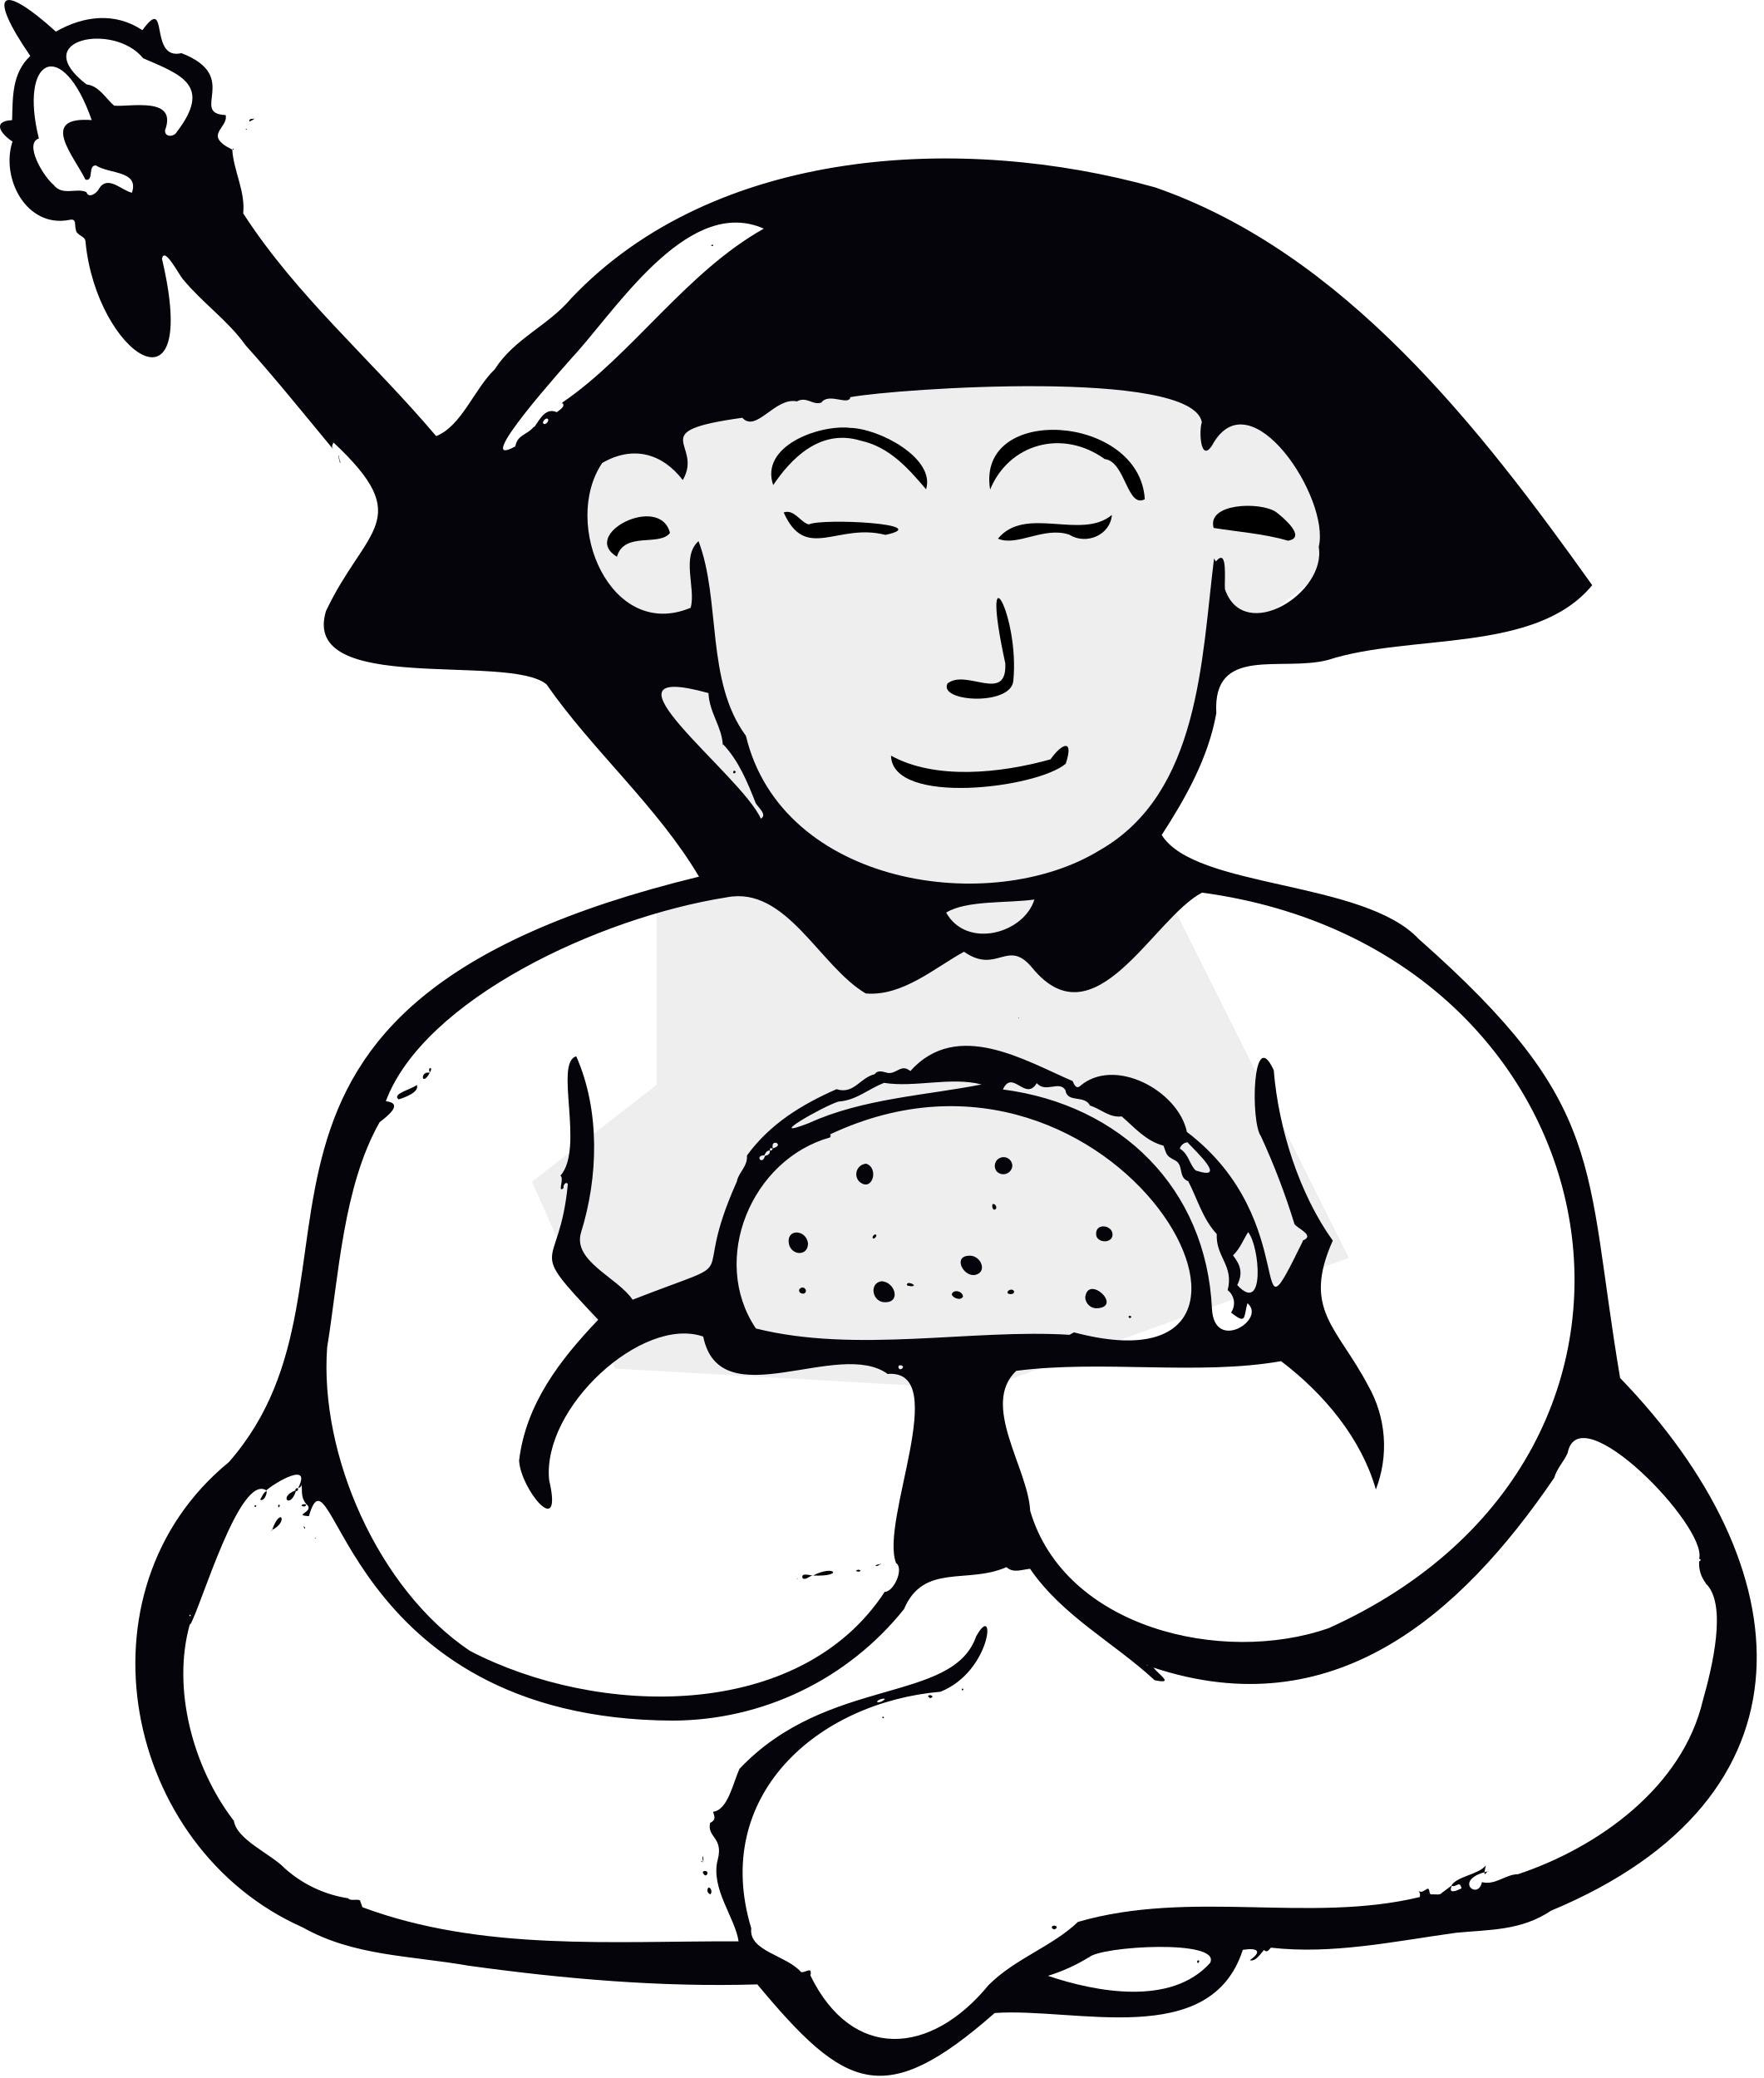
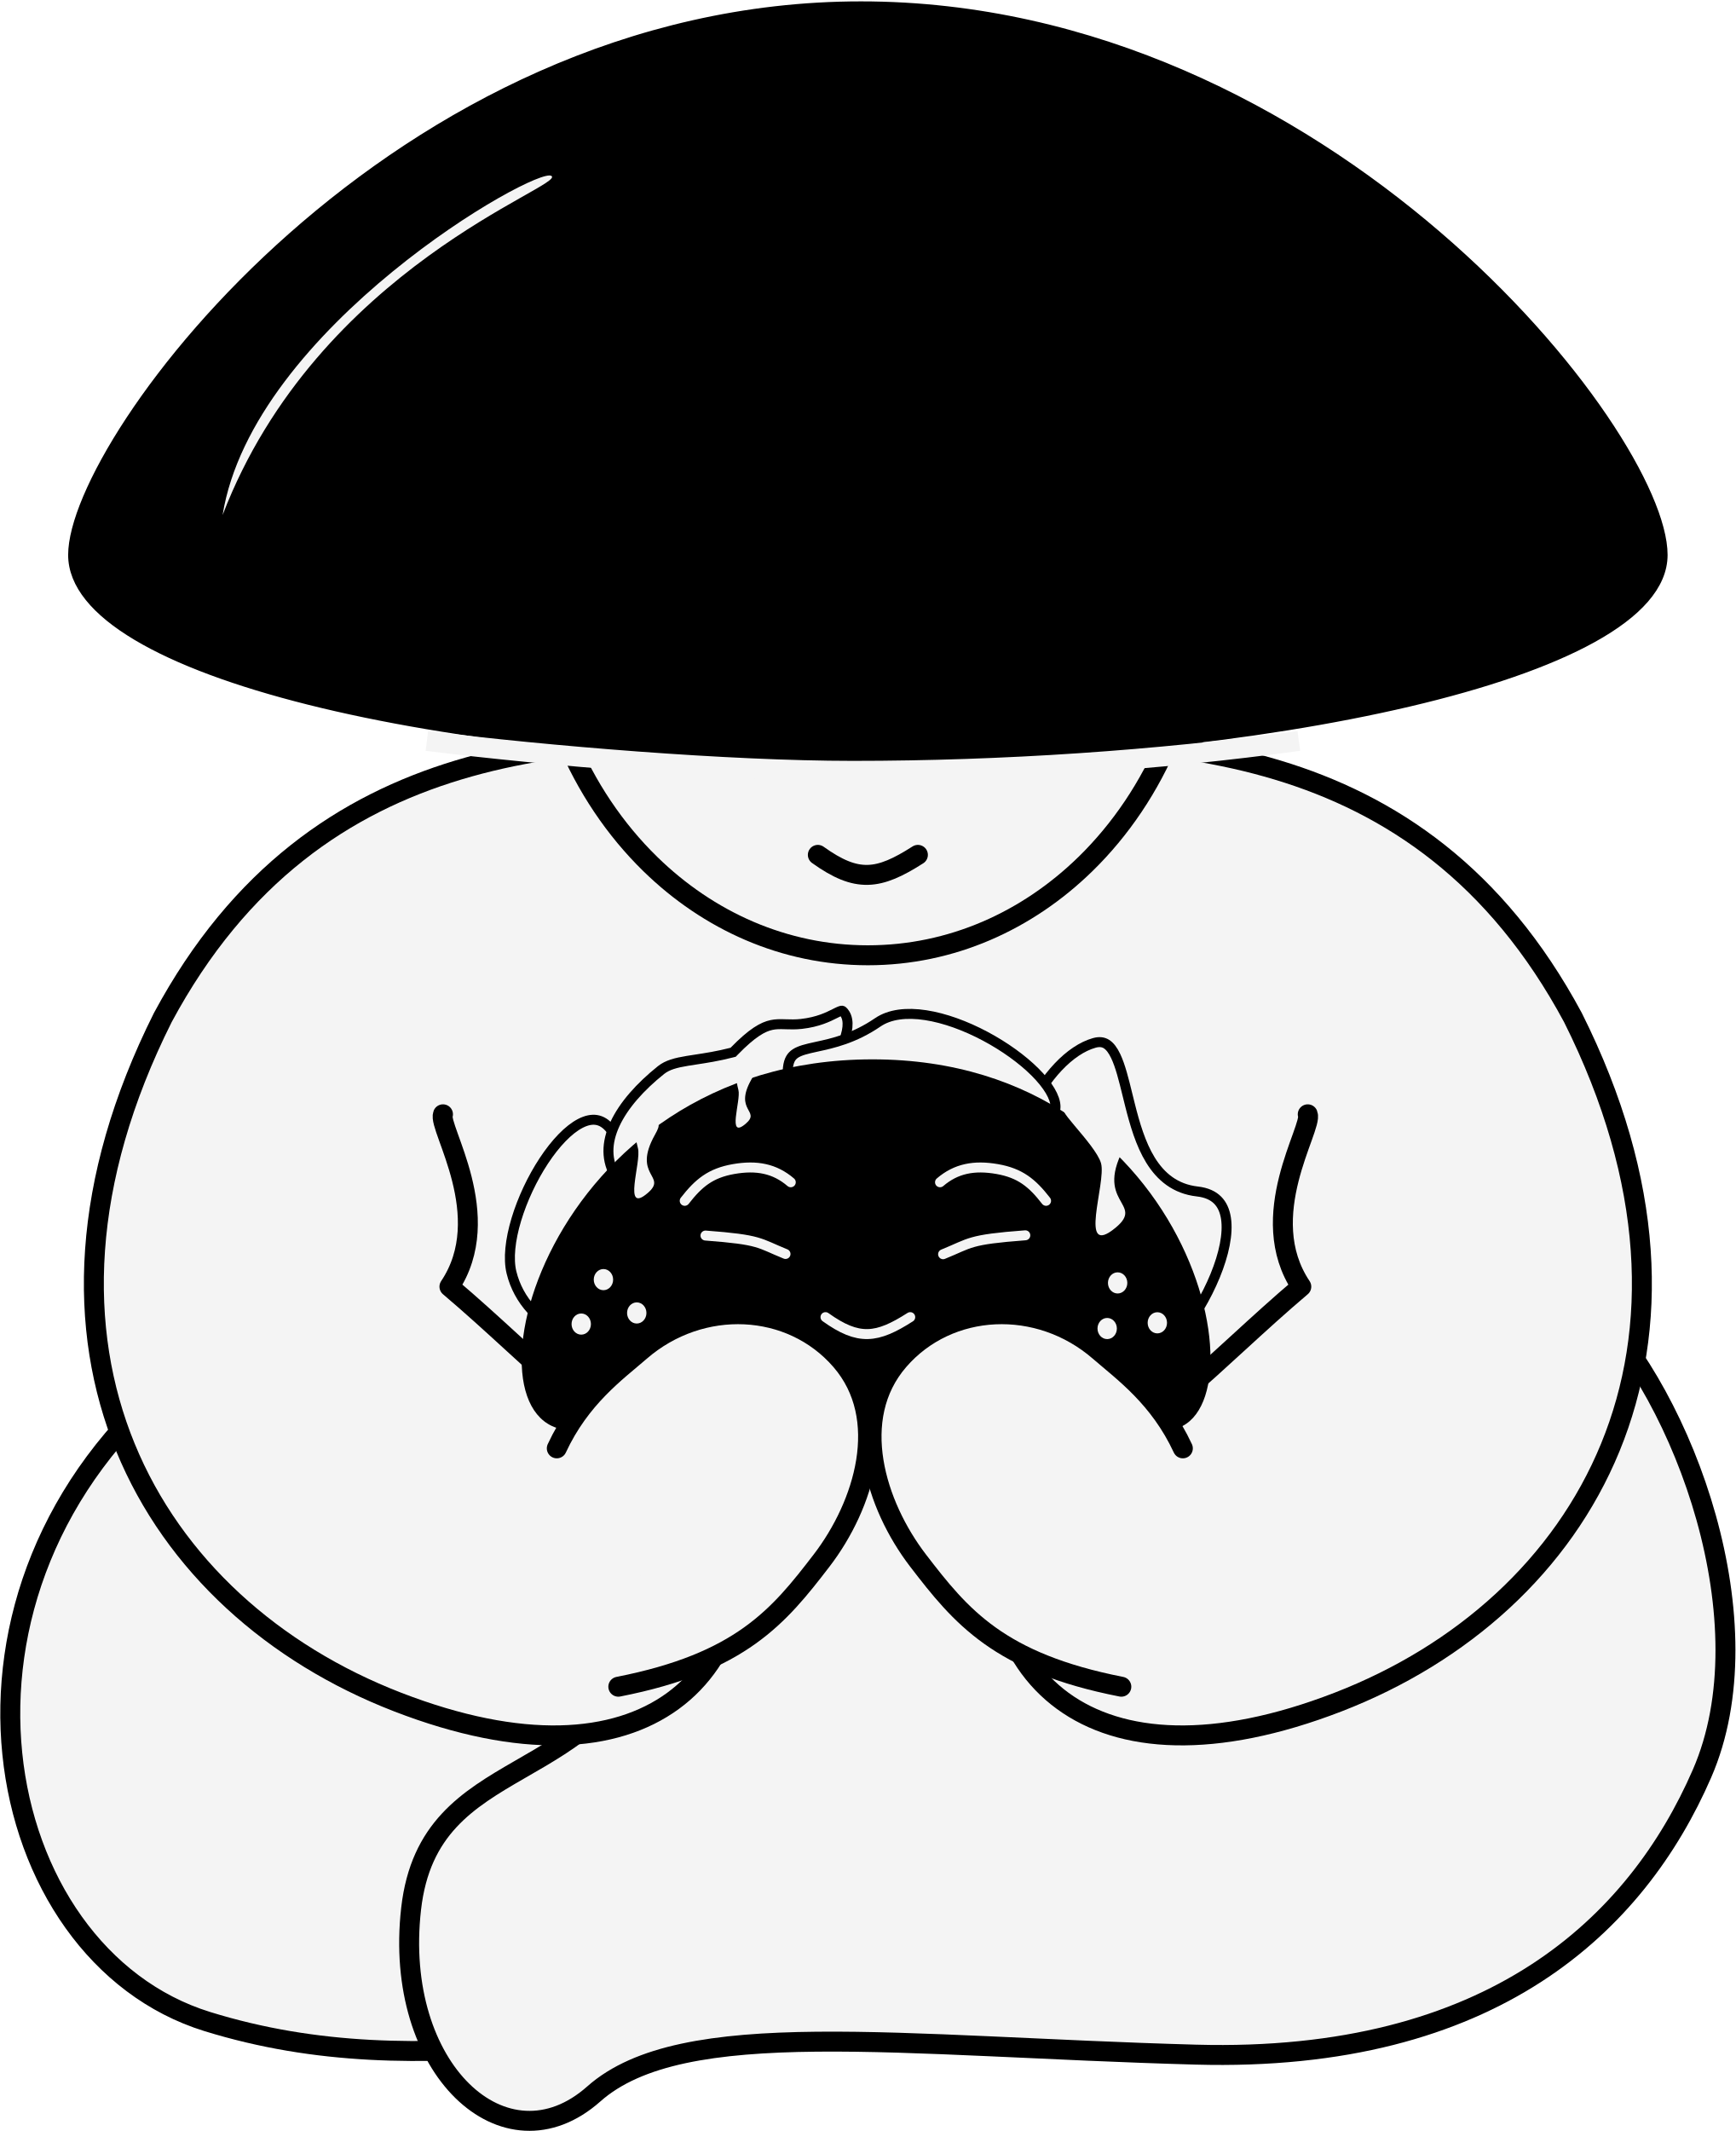
- <svg xmlns="http://www.w3.org/2000/svg" width="241" height="284" viewBox="0 0 241 284" fill="none">
-   <path d="M72.7 65.021L122.836 47.048L172.972 49.886L184.323 75.427L167.296 88.67L158.783 112.319L137.971 124.617L98.241 116.103L72.7 65.021Z" fill="#EEEEEE" />
-   <path d="M184.323 171.915L134.188 189.888L84.052 187.05L72.7 161.509L89.728 148.266L89.728 123.671L119.052 112.319L158.782 120.833L184.323 171.915Z" fill="#EEEEEE" />
-   <path d="M173.706 266.158C173.415 266.426 173.162 266.971 172.751 266.501C172.386 266.799 171.662 268.157 170.789 267.903C172.647 266.605 171.692 266.18 169.834 266.486C165.417 280.212 146.936 274.341 135.931 275.117C120.808 288.41 115.473 285.598 103.491 271.208C90.255 271.603 77.138 270.462 64 268.649C56.039 267.254 48.332 267.344 41.386 263.427C16.824 252.558 9.848 217.385 31.268 199.833C53.592 174.41 22.315 137.61 95.522 119.811C89.874 110.263 80.921 102.527 74.684 93.531C69.461 89.211 41.012 95.149 44.549 83.505C49.921 72.151 56.934 71.099 45.549 60.454C45.518 60.476 45.486 60.496 45.452 60.514H45.586C45.499 60.615 45.439 60.736 45.409 60.865C45.379 60.995 45.381 61.13 45.414 61.26C41.632 56.694 37.55 51.621 33.574 47.205C31.127 43.774 27.695 41.431 25.031 38.201C24.456 37.582 22.457 33.584 22.136 35.374C27.486 58.082 13.183 48.391 11.691 33.099C11.691 32.174 10.437 32.256 10.355 31.353C10.161 30.719 10.512 29.809 9.475 30.055C3.581 31.197 0.066 24.319 1.708 19.343C0.216 18.396 -1.217 16.561 1.656 16.419C1.745 13.345 1.603 10.033 4.14 7.646C-1.679 -0.798 -0.195 -2.745 7.639 4.319C11.43 2.148 15.712 1.633 19.458 4.125C23.188 -0.963 20.248 8.325 24.792 7.266C32.999 10.399 25.837 15.516 30.836 15.725C31.253 17.523 27.627 18.433 31.776 20.469L31.738 20.432C31.917 23.364 33.559 26.169 33.231 29.153C40.595 40.551 50.562 48.936 59.605 59.603C63.075 58.231 64.828 53.128 67.611 50.473C70.304 46.243 74.863 44.565 78.056 40.775C97.694 20.059 131.432 18.231 157.829 25.602C183.674 34.553 202.185 58.38 217.584 79.976C209.862 89.368 192.762 86.541 181.473 90.196C175.139 91.86 165.678 88.115 166.215 97.484C165.119 103.624 161.97 109.144 158.754 114.12C163.365 121.482 186.315 120.266 193.873 128.33C219.718 151.157 216.435 158.916 221.397 188.33C246.399 214.193 249.144 245.636 211.966 261.13C207.84 263.897 203.58 263.703 198.917 264.158C190.478 265.337 182.01 267.142 173.676 266.187L173.706 266.158ZM105.199 157.237C104.744 157.237 104.61 157.588 104.453 157.901C103.08 157.901 104.162 159.341 104.535 157.983C104.938 157.879 105.281 157.692 105.192 157.237C105.438 157.304 105.543 157.14 105.617 156.946C107.356 156.476 105.229 155.454 105.617 156.984C105.237 156.857 105.237 156.857 105.199 157.237ZM199.775 258.056L199.723 258.168V258.086C199.476 256.885 198.924 258.086 198.335 257.698C199.126 256.408 202.065 256.206 203.05 254.938C202.513 257.228 203.267 255.483 203.416 255.736C198.38 256.848 201.998 259.832 202.513 257.228C204.348 257.698 205.751 256.154 207.445 256.147C218.487 252.461 229.917 244.211 232.693 232.432C233.931 228.068 236.132 219.206 233.066 216.378H233.111C232.447 215.531 232.123 214.468 232.2 213.395C232.491 213.208 232.491 213.208 232.2 213.021C233.334 208.628 215.786 190.523 214.227 198.579C213.712 199.751 212.735 200.72 212.399 201.959C199.462 220.966 182.107 236.005 157.62 227.911C158.553 229.045 160.478 230.194 157.784 229.634C152.196 224.465 145.19 220.869 140.758 214.402C139.624 214.528 138.453 215.036 137.543 214.178C132.186 216.543 126.224 213.588 123.531 219.929C119.741 224.66 114.94 228.482 109.48 231.117C104.021 233.751 98.041 235.131 91.978 235.155C46.645 235.006 45.541 195.797 42.214 207.21C39.863 207.069 43.191 206.643 41.833 205.532L41.87 205.584C41.124 204.726 41.288 203.891 41.236 202.846C41.833 202.608 41.796 203.122 41.236 202.846C41.234 202.915 41.219 202.982 41.191 203.044C41.163 203.106 41.122 203.162 41.072 203.209C41.022 203.255 40.964 203.291 40.9 203.315C40.835 203.339 40.767 203.349 40.699 203.346L40.736 203.383C42.646 199.654 37.662 202.57 36.394 203.682L36.439 203.719C32.783 201.19 27.426 219.72 25.993 222.04V221.943L25.941 221.996C23.509 230.589 26.232 241.391 31.955 248.851V248.776C32.246 251.387 37.013 253.364 38.879 255.311C41.32 257.515 44.356 258.952 47.608 259.444V259.496C48.085 259.832 48.667 259.496 49.19 259.72C49.294 260.003 49.421 260.376 49.525 260.66C65.843 266.732 83.801 265.255 100.932 265.322C100.469 262.092 97.037 258.056 98.089 254.132C98.88 251.081 96.597 251.148 97.037 249.142C97.858 248.724 97.664 248.314 97.447 247.613C99.484 247.374 100.171 243.636 101.066 241.734C113.108 229.015 130.164 232.887 133.394 223.652C136.155 218.631 135.551 228.404 128.522 231.208C111.601 232.7 97.186 245.487 102.663 263.539C102.282 266.687 107.453 267.202 109.452 269.507C109.952 269.723 111.064 268.619 110.743 269.984C116.443 281.681 127.157 280.988 135.103 271.29C138.684 267.687 143.84 266.001 147.309 262.666C162.761 258.191 178.989 262.898 194.008 259.272C195.738 258.429 193.045 260.988 194.008 259.272C194.059 259.132 194.072 258.981 194.046 258.834C194.02 258.688 193.955 258.55 193.858 258.437C194.269 258.735 194.672 258.347 195.007 258.161C195.515 257.952 195.142 258.959 195.664 258.907C196.186 258.854 196.805 259.086 197.096 258.638L197.052 258.683L198.424 257.661C197.783 258.989 199.118 258.384 199.775 258.056ZM98.775 101.871C98.678 99.334 96.948 97.462 96.813 94.724C79.974 90.047 101.29 105.832 103.968 111.882C104.871 111.397 103.677 110.39 103.289 109.808C102.148 106.891 100.924 103.937 98.813 101.721L98.775 101.871ZM148.839 267.478C147.077 268.567 145.184 269.427 143.206 270.037C149.846 272.275 160.06 274.184 165.365 268.276C167.014 264.986 150.323 265.971 148.794 267.53L148.839 267.478ZM70.409 61.051C70.715 59.335 72.043 59.492 72.99 58.276V58.41C73.736 57.365 74.542 55.635 76.087 56.336C76.415 56.038 77.355 55.59 76.833 55.023C86.331 48.57 93.747 37.209 104.379 31.249C94.485 26.855 85.055 41.029 79.041 47.914C77.318 49.824 64.119 64.527 70.446 60.991C70.379 61.066 70.394 61.073 70.446 60.991L70.409 61.051ZM146.183 182.429L146.257 182.362L146.145 182.429L146.765 182.093C182.458 191.567 152.935 136.454 113.429 155.037V155.454C102.7 158.438 96.962 172.157 103.297 181.564C117.018 185.003 132.805 181.593 146.183 182.429ZM178.034 169.538C179.787 168.86 177.25 167.875 176.899 167.3C175.639 163.199 174.106 159.187 172.311 155.29C170.864 153.351 171.147 139.938 174.064 146.256C174.698 154.246 177.593 163.25 182.13 169.553C177.914 178.99 182.734 181.34 186.949 189.344C188.175 191.487 188.906 193.875 189.091 196.336C189.276 198.798 188.908 201.269 188.016 203.57C186.054 196.647 180.966 190.5 175.064 186.032C163.746 188.016 150.607 185.831 138.871 187.352C133.976 192.015 140.482 200.616 140.781 206.487C145.481 222.495 166.947 227.576 181.525 222.54C235.021 198.43 221.352 129.703 164.268 121.997C157.605 125.466 149.659 142.698 141.094 132.314C137.677 128.122 136.297 133.254 131.738 130.076C127.791 132.217 123.344 136.208 118.308 135.775C111.974 132.045 107.467 121.027 99.298 122.639C81.705 125.421 57.904 136.663 52.726 150.501C55.233 150.792 52.943 152.538 51.876 153.373C46.884 162.183 46.295 174.357 44.706 184.16C43.639 198.826 51.667 217.177 64.201 225.614C81.593 234.685 109.221 235.401 120.905 217.55H120.867C122.121 217.624 123.583 214.387 122.449 213.618C120.211 207.859 130.074 187.181 121.352 187.77V187.815C114.637 182.832 98.395 193.865 96.097 182.668C87.778 179.788 74.05 192.365 75.042 202.272C77.019 210.724 71.095 203.458 70.938 199.594C71.879 191.858 76.512 185.86 81.749 180.37C71.625 169.665 76.415 174.208 77.594 161.877C77.415 161.348 76.892 161.982 77.027 162.355C76.116 163.183 77.153 161.034 76.586 160.676C79.907 156.946 75.699 145.175 78.75 144.369C82.011 151.762 81.779 160.855 79.392 168.479C78.25 172.381 84.398 174.596 86.45 177.632C102.782 171.254 93.911 176.61 100.7 161.467C100.902 160.251 102.193 159.43 102.073 157.923C105.244 153.574 109.571 150.949 114.309 148.86C116.704 149.606 117.495 147.301 119.532 146.808C119.957 146.167 120.741 146.503 121.345 146.644C122.569 146.779 123.15 145.346 124.404 146.383C130.805 139.214 140.162 145.003 146.578 147.748C146.742 148.121 147.011 148.83 147.518 148.494C152.263 144.302 161.045 149.084 162.194 154.701C178.317 166.95 170.17 185.719 178.041 169.62L178.034 169.538ZM82.294 63.274C76.676 71.621 83.451 87.652 94.381 83.064C95.127 80.394 93.053 76.127 95.455 73.956C98.529 81.998 96.418 93.113 101.931 100.558C106.856 121.109 135.424 125.294 150.241 116.223C163.999 108.405 164.186 90.01 165.909 76.306C165.963 76.464 166.049 76.609 166.163 76.731C167.842 74.717 167.282 79.439 167.394 80.521C169.961 88.04 181.287 81.11 180.212 74.739C181.824 68.123 170.819 51.39 165.663 60.834C164.044 63.378 163.82 58.88 164.238 57.709C162.91 50.316 122.539 53.113 116.204 54.277C115.995 55.523 113.28 53.598 112.235 55.023C111.064 55.433 110.243 54.12 108.9 54.859C105.916 54.232 103.349 59.201 101.439 57.097C87.785 58.992 96.216 60.603 93.306 65.609C90.464 61.916 86.465 60.857 82.294 63.274ZM11.818 11.533C13.541 11.741 14.392 13.39 15.593 14.442C17.831 14.643 24.285 13.144 22.554 17.814C22.502 18.813 23.807 18.724 24.173 18.015C29.045 11.645 24.688 10.175 19.555 7.959C15.615 3.028 3.73 5.311 11.818 11.533ZM159.001 156.581C156.553 155.939 154.987 154.022 153.285 152.582C151.592 152.784 150.45 151.568 148.951 151.09C148.204 149.598 145.832 150.784 145.601 149.002C144.787 147.614 142.885 149.434 141.676 148.032C140.139 150.605 138.356 146.055 137.05 148.897C153.166 150.978 164.85 162.429 165.618 178.856C165.924 184.92 173.132 180.295 170.468 178.11C169.923 180.034 170.379 181.094 168.23 179.385C168.561 178.914 168.698 178.333 168.612 177.763C168.526 177.194 168.223 176.679 167.767 176.327C168.633 172.918 166.126 171.814 166.275 168.658C164.343 166.569 163.641 163.876 162.373 161.43C160.955 160.907 161.806 159.236 160.59 158.595C159.374 157.953 159.471 157.909 159.001 156.581ZM12.534 16.411C8.512 4.923 2.551 7.84 5.312 18.925C3.267 19.597 5.871 24.065 7.333 25.273C8.542 26.833 10.475 25.617 11.81 26.258C12.094 27.123 13.063 26.504 13.429 25.967C14.615 23.729 16.563 26.027 18.032 26.34C19.032 23.289 14.973 23.819 13.108 22.61C11.952 22.566 12.884 24.848 11.676 24.55C10.116 21.35 5.222 15.874 12.534 16.411ZM141.355 122.937C137.684 123.459 132.051 123.012 129.298 124.727C132.096 129.725 139.893 127.622 141.355 122.945V122.937ZM120.815 147.987C118.54 148.897 117.047 150.374 114.578 150.553C112.444 151.21 104.2 155.947 110.526 153.5C117.861 150.121 126.754 149.68 134.133 148.211C129.918 147.129 125.046 148.666 120.815 147.995V147.987ZM168.498 171.575C169.58 172.955 169.849 174.081 169.073 175.626C172.908 179.781 172.162 170.366 170.565 168.397C169.834 169.538 169.521 170.553 168.498 171.575ZM161.231 156.984C162.462 157.73 162.545 159.162 163.395 159.967C167.782 161.415 163.611 157.55 162.268 156.118C162.028 156.141 161.801 156.236 161.616 156.39C161.431 156.545 161.297 156.751 161.231 156.984ZM74.385 57.955C74.781 58 75.221 57.164 74.654 57.209C74.385 57.291 73.945 57.85 74.385 57.955ZM120.927 232.193C120.756 232.037 119.607 232.402 119.935 232.663C120.125 232.664 120.312 232.622 120.484 232.54C120.656 232.459 120.807 232.34 120.927 232.193ZM123.106 186.599C122.569 186.502 122.755 187.24 123.106 187.129C123.456 187.017 123.524 186.651 123.106 186.599ZM156.8 227.628V227.523L156.68 227.561L156.8 227.628ZM26.068 220.735C25.934 220.645 25.867 220.675 25.889 220.817C25.911 220.959 26.068 220.869 26.068 220.735Z" fill="#04040A" />
-   <path d="M46.504 63.236L46.258 62.252H46.213L46.429 63.177L46.504 63.236Z" fill="#04040A" />
-   <path d="M46.43 63.217L46.552 63.163C46.437 63.079 46.422 63.109 46.499 63.24L46.43 63.217Z" fill="#04040A" />
-   <path d="M46.26 62.252H46.116C46.146 62.256 46.177 62.256 46.207 62.252H46.26Z" fill="#04040A" />
-   <path d="M45.415 61.215V61.328C45.498 61.276 45.483 61.23 45.37 61.185L45.415 61.215Z" fill="#04040A" />
-   <path d="M31.777 20.471C31.875 20.064 32.094 20.562 31.739 20.434L31.777 20.471Z" fill="#04040A" />
-   <path d="M33.72 17.635C33.612 17.581 33.566 17.635 33.589 17.72H33.681L33.72 17.635Z" fill="#04040A" />
-   <path d="M33.679 17.695V17.598C33.597 17.643 33.604 17.658 33.679 17.635C33.755 17.613 33.679 17.695 33.679 17.695Z" fill="#04040A" />
-   <path d="M34.081 16.464V16.6C34.278 16.638 34.308 16.358 34.081 16.434V16.464Z" fill="#04040A" />
-   <path d="M34.648 16.225C34.454 16.299 34.163 16.143 34.081 16.471C34.335 16.59 34.492 16.374 34.693 16.307L34.648 16.225Z" fill="#04040A" />
-   <path d="M34.694 16.272C34.626 16.06 34.928 16.03 34.649 16.219L34.694 16.272Z" fill="#04040A" />
-   <path d="M54.466 150.255C53.489 149.457 56.331 148.867 56.95 148.278C57.376 149.248 55.309 150.001 54.466 150.255Z" fill="#04040A" />
-   <path d="M111.109 215.327C114.026 213.79 115.436 215.513 111.109 215.327V215.327Z" fill="#04040A" />
-   <path d="M58.748 146.592C57.569 148.718 57.345 146.234 58.785 146.629L58.748 146.592Z" fill="#04040A" />
-   <path d="M111.072 215.319C110.602 215.379 110.109 216.005 109.684 215.7C109.37 214.842 110.788 215.349 111.072 215.319Z" fill="#04040A" />
-   <path d="M117.257 214.528C118.004 214.603 117.317 214.998 116.952 214.663L117.257 214.528Z" fill="#04040A" />
-   <path d="M120.368 213.73C119.622 214.387 119.249 213.775 120.368 213.797V213.73Z" fill="#04040A" />
-   <path d="M139.163 139.08L139.278 139.141L139.147 139.18L139.163 139.08Z" fill="#04040A" />
-   <path d="M58.785 146.629C58.292 145.816 59.299 145.697 58.74 146.585L58.785 146.629Z" fill="#04040A" />
-   <path d="M121.364 187.773L121.226 187.704C121.31 187.551 121.387 187.842 121.364 187.773Z" fill="#04040A" />
-   <path d="M120.349 213.801L120.295 213.685C120.218 213.793 120.241 213.816 120.372 213.739L120.349 213.801Z" fill="#04040A" />
-   <path d="M120.961 217.557L120.846 217.642C121.099 217.749 120.784 217.504 120.961 217.557Z" fill="#04040A" />
-   <path d="M108.961 215.685L109 215.792L108.892 215.777L108.961 215.685Z" fill="#04040A" />
-   <path d="M37.17 209.142C38.334 205.793 39.453 207.986 37.17 209.105V209.142Z" fill="#04040A" />
-   <path d="M40.431 203.809C39.625 206.271 38.073 204.555 40.334 203.712L40.431 203.809Z" fill="#04040A" />
-   <path d="M96.829 257.959C97.217 257.997 97.359 258.705 97.06 258.892C96.969 258.862 96.887 258.809 96.821 258.739C96.756 258.669 96.71 258.583 96.686 258.49C96.663 258.396 96.664 258.299 96.689 258.206C96.714 258.113 96.762 258.028 96.829 257.959Z" fill="#04040A" />
-   <path d="M36.417 203.719C36.559 204.197 36.014 205.301 35.544 204.935C35.842 204.547 35.977 203.951 36.462 203.757L36.417 203.719Z" fill="#04040A" />
-   <path d="M144.154 263.674C144.068 263.688 143.979 263.672 143.902 263.631C143.825 263.589 143.764 263.523 143.729 263.442C143.736 262.928 144.915 263.241 144.154 263.674Z" fill="#04040A" />
-   <path d="M96.33 256.311C96.106 256.109 95.822 255.744 96.33 255.706C96.837 255.669 96.762 256.363 96.33 256.311Z" fill="#04040A" />
-   <path d="M127.112 232.104L126.807 231.82C126.845 231.766 126.899 231.723 126.961 231.698C127.022 231.672 127.09 231.664 127.156 231.675C127.222 231.686 127.284 231.715 127.334 231.759C127.384 231.803 127.421 231.861 127.441 231.925L127.112 232.104Z" fill="#04040A" />
-   <path d="M35.024 205.787C35.024 205.953 34.737 206.059 34.79 205.787C34.8 205.764 34.817 205.745 34.838 205.731C34.858 205.718 34.883 205.711 34.907 205.711C34.932 205.711 34.956 205.718 34.977 205.731C34.998 205.745 35.014 205.764 35.024 205.787Z" fill="#04040A" />
-   <path d="M38.117 205.644C38.34 205.644 38.206 206.008 38.028 206.008C38.05 205.889 37.939 205.703 38.117 205.644Z" fill="#04040A" />
-   <path d="M41.841 205.569C41.841 205.935 41.453 205.965 41.199 205.786C41.333 205.48 41.609 205.607 41.878 205.614L41.841 205.569Z" fill="#04040A" />
-   <path d="M131.65 230.851C131.65 230.896 131.65 230.963 131.575 230.986C131.313 231.158 131.463 230.559 131.65 230.851Z" fill="#04040A" />
-   <path d="M41.699 208.873L41.587 208.925C41.587 208.791 41.409 208.642 41.587 208.605C41.647 208.702 41.669 208.791 41.699 208.873Z" fill="#04040A" />
-   <path d="M96.127 254.483C95.799 253.521 96.172 253.394 96.127 254.483V254.483Z" fill="#04040A" />
-   <path d="M120.781 234.776C120.781 234.776 120.691 234.829 120.66 234.822C120.343 234.708 120.872 234.467 120.781 234.776Z" fill="#04040A" />
-   <path d="M43.095 210.135L43.126 210.286L43.012 210.263L43.095 210.135Z" fill="#04040A" />
-   <path d="M40.721 203.384C40.739 203.431 40.745 203.481 40.739 203.532C40.733 203.582 40.715 203.63 40.687 203.671C40.658 203.713 40.62 203.747 40.576 203.771C40.531 203.794 40.481 203.807 40.431 203.807L40.334 203.71C40.379 203.465 40.49 203.332 40.758 203.421L40.721 203.384Z" fill="#04040A" />
-   <path d="M37.142 209.105V209.241C37.013 209.188 37.036 209.15 37.202 209.143L37.142 209.105Z" fill="#04040A" />
-   <path d="M47.627 259.474C47.627 259.635 47.343 259.535 47.627 259.527V259.474Z" fill="#04040A" />
-   <path d="M96.111 254.482C95.806 254.564 95.68 254.133 95.962 254.416C95.977 254.453 96.103 254.46 96.111 254.482Z" fill="#04040A" />
-   <path d="M31.959 248.884L31.867 248.769C31.737 249.045 32.005 248.715 31.959 248.884Z" fill="#04040A" />
-   <path d="M156.442 68.227C154.025 69.532 153.793 63.057 150.973 62.744C145.124 58.552 137.864 60.685 135.305 66.907C133.373 55.105 155.741 56.582 156.442 68.227Z" fill="black" />
-   <path d="M145.638 104.377C141.698 107.741 121.897 110.173 121.763 103.273C127.791 106.623 136.737 105.69 143.556 103.78C145.086 101.617 146.802 100.856 145.638 104.377Z" fill="black" />
-   <path d="M116.04 58.477C120.047 58.477 127.866 62.617 126.553 66.877C124.136 64.02 121.539 61.073 117.6 60.223C112.004 58.514 108.005 62.826 105.662 66.295C103.842 61.073 111.631 58.089 116.025 58.455L116.04 58.477Z" fill="black" />
-   <path d="M176.019 73.896C172.714 72.934 169.118 72.688 165.85 72.151C164.895 68.734 172.244 68.533 174.371 69.973C175.333 70.711 178.623 73.456 176.019 73.896Z" fill="black" />
-   <path d="M137.38 90.674C133.769 74.016 139.394 84.109 138.469 93.098C138.081 96.507 128.248 95.948 129.471 93.426C132.008 91.323 137.626 96.231 137.38 90.674Z" fill="black" />
-   <path d="M120.995 73.106C114.482 71.405 110.117 76.835 107.095 70.04C108.498 69.525 109.393 71.39 110.52 71.673C112.467 70.771 127.896 71.614 120.995 73.106Z" fill="black" />
-   <path d="M84.309 76.09C79.176 73.009 90.203 67.421 91.554 72.837C90.106 74.732 85.309 72.584 84.309 76.09Z" fill="black" />
-   <path d="M136.372 73.62C140.148 69.032 147.773 73.874 151.944 70.375C151.742 73.106 148.467 74.538 146.124 73.076C142.677 71.897 139.014 74.747 136.372 73.62Z" fill="black" />
-   <path d="M132.321 171.627C133.969 171.411 135.007 173.761 133.365 174.216C131.724 174.671 130.187 171.761 132.321 171.627Z" fill="#04040A" />
-   <path d="M120.413 175.111C122.286 175.111 123.226 178.095 120.838 177.975C119.182 177.886 118.764 175.409 120.413 175.111Z" fill="#04040A" />
-   <path d="M149.966 178.803C149.758 178.819 149.549 178.792 149.352 178.724C149.154 178.657 148.972 178.55 148.817 178.411C148.662 178.272 148.536 178.103 148.448 177.914C148.359 177.725 148.31 177.52 148.302 177.312C148.675 174.134 153.443 178.535 149.966 178.803Z" fill="#04040A" />
-   <path d="M110.422 169.926C110.422 171.717 108.236 171.597 107.833 170.113C107.311 167.882 110.153 167.949 110.422 169.926Z" fill="#04040A" />
-   <path d="M118.376 159.042C120.189 159.669 119.174 163.041 117.413 161.474C117.223 161.275 117.094 161.026 117.041 160.756C116.989 160.486 117.015 160.206 117.116 159.95C117.217 159.694 117.39 159.473 117.613 159.312C117.836 159.151 118.101 159.058 118.376 159.042Z" fill="#04040A" />
-   <path d="M138.342 159.326C138.326 159.569 138.238 159.801 138.091 159.995C137.943 160.188 137.741 160.334 137.511 160.414C137.281 160.493 137.033 160.503 136.797 160.442C136.561 160.382 136.349 160.253 136.186 160.072C136.07 159.921 135.993 159.745 135.959 159.558C135.925 159.371 135.936 159.178 135.991 158.997C136.046 158.815 136.143 158.648 136.275 158.511C136.406 158.374 136.568 158.271 136.748 158.209C136.928 158.146 137.119 158.128 137.308 158.154C137.496 158.18 137.675 158.251 137.83 158.36C137.986 158.469 138.114 158.614 138.202 158.781C138.291 158.949 138.339 159.136 138.342 159.326Z" fill="#04040A" />
-   <path d="M152.025 168.867C151.846 170.031 149.787 169.837 149.787 168.666C149.727 167.024 152.204 167.45 152.025 168.867Z" fill="#04040A" />
-   <path d="M131.597 177.2C131.335 177.819 130.186 177.416 130.06 176.901C130.283 176.133 131.574 176.469 131.597 177.2Z" fill="#04040A" />
-   <path d="M124.516 175.79C124.337 175.738 123.77 175.79 123.972 175.447C124.173 175.104 125.523 175.782 124.516 175.79Z" fill="#04040A" />
-   <path d="M138.573 176.498C138.655 176.924 137.872 176.968 137.685 176.707C137.611 176.275 138.431 176.051 138.573 176.498Z" fill="#04040A" />
-   <path d="M109.84 176.797C109.266 176.871 108.893 176.275 109.527 175.984C110.049 175.827 110.422 176.588 109.84 176.797Z" fill="#04040A" />
-   <path d="M135.849 165.331C135.648 165.271 135.529 164.891 135.633 164.585C136.021 164.376 136.461 165.257 135.849 165.331Z" fill="#04040A" />
-   <path d="M119.234 169.158C119.234 168.897 119.6 168.524 119.764 168.822C119.764 169.054 119.376 169.479 119.234 169.158Z" fill="#04040A" />
-   <path d="M154.219 179.952C154.235 179.912 154.263 179.878 154.3 179.856C154.336 179.834 154.379 179.825 154.422 179.83C154.465 179.835 154.504 179.854 154.535 179.884C154.565 179.914 154.585 179.954 154.59 179.996C154.524 180.219 154.264 180.152 154.219 179.952Z" fill="#04040A" />
-   <path d="M113.407 155.46C113.407 155.319 113.407 155.178 113.407 155.029C113.6 155.163 113.533 155.319 113.407 155.46Z" fill="#04040A" />
-   <path d="M97.454 33.479C97.498 33.687 97.253 33.643 97.164 33.524C97.201 33.486 97.249 33.461 97.302 33.453C97.354 33.445 97.407 33.454 97.454 33.479Z" fill="#04040A" />
-   <path d="M76.903 55.061L76.773 55.107C76.888 55.206 76.911 55.184 76.842 55.031L76.903 55.061Z" fill="#04040A" />
-   <path d="M163.902 268.067L163.709 268.312C163.434 268.097 163.723 267.703 163.902 268.067Z" fill="#04040A" />
-   <path d="M148.794 267.508L148.998 267.607C148.885 267.607 148.87 267.554 148.839 267.463L148.794 267.508Z" fill="#04040A" />
-   <path d="M100.491 105.599C100.365 105.8 100.119 105.651 100.209 105.443C100.216 105.421 100.229 105.401 100.246 105.384C100.262 105.367 100.282 105.354 100.305 105.345C100.327 105.337 100.351 105.333 100.374 105.335C100.398 105.337 100.421 105.344 100.442 105.355C100.462 105.367 100.48 105.382 100.494 105.402C100.508 105.421 100.518 105.443 100.523 105.466C100.527 105.489 100.527 105.513 100.521 105.536C100.516 105.559 100.506 105.581 100.491 105.599Z" fill="#04040A" />
+ <svg xmlns="http://www.w3.org/2000/svg" width="422" height="518" viewBox="0 0 422 518" fill="none">
+   <path d="M43.25 334.369C-20.516 386.497 -2.734 474.959 50.404 491.397C103.543 507.834 153.31 491.397 223.713 487.375C294.115 483.354 318.559 495.22 324.803 442.422C328.372 412.242 266.436 338.559 192.464 312.695C137.029 293.312 70.566 312.038 43.25 334.369Z" fill="#F4F4F4" stroke="black" stroke-width="4.849" stroke-linecap="round" />
+   <path d="M386.414 316.727C409.73 339.847 429.686 394.607 413.806 431.113C397.927 467.619 362.936 501.431 290.705 499.437C218.474 497.444 165.926 489.855 144.367 508.993C122.808 528.13 95.513 502.908 99.954 463.968C104.396 425.028 145.666 435.98 159.911 394.607" fill="#F4F4F4" />
+   <path d="M386.414 316.727C409.73 339.847 429.686 394.607 413.806 431.113C397.927 467.619 362.936 501.431 290.705 499.437C218.474 497.444 165.926 489.855 144.367 508.993C122.808 528.13 95.513 502.908 99.954 463.968C104.396 425.028 145.666 435.98 159.911 394.607" stroke="black" stroke-width="4.849" stroke-linecap="round" />
+   <path fill-rule="evenodd" clip-rule="evenodd" d="M211.002 270.312L179.01 361.152C187.489 407.217 156.926 437.037 96.676 413.731C36.427 390.425 -0.543 327.411 39.596 247.313C76.937 177.858 141.972 178.896 195.27 179.747C200.647 179.833 205.904 179.917 211.002 179.927C216.099 179.917 221.356 179.833 226.733 179.747C280.032 178.896 345.066 177.858 382.407 247.313C422.546 327.411 385.576 390.425 325.327 413.731C265.077 437.037 234.514 407.217 242.994 361.152L211.002 270.312Z" fill="#F4F4F4" />
+   <path d="M179.01 361.152L176.625 361.591L176.508 360.956L176.723 360.347L179.01 361.152ZM211.002 270.312L208.715 269.507L211.002 263.014L213.288 269.507L211.002 270.312ZM96.676 413.731L97.551 411.47L96.676 413.731ZM39.596 247.313L37.428 246.227L37.444 246.196L37.461 246.165L39.596 247.313ZM195.27 179.747L195.309 177.323L195.27 179.747ZM211.002 179.927L211.006 182.351L210.997 182.351L211.002 179.927ZM226.733 179.747L226.694 177.323L226.733 179.747ZM382.407 247.313L384.543 246.165L384.559 246.196L384.575 246.227L382.407 247.313ZM325.327 413.731L324.452 411.47H324.452L325.327 413.731ZM242.994 361.152L245.28 360.347L245.495 360.956L245.378 361.591L242.994 361.152ZM176.723 360.347L208.715 269.507L213.288 271.118L181.296 361.957L176.723 360.347ZM97.551 411.47C127.319 422.985 149.034 421.098 162.187 411.497C175.28 401.942 180.766 384.085 176.625 361.591L181.394 360.713C185.733 384.284 180.177 404.37 165.046 415.414C149.975 426.414 126.283 427.783 95.802 415.992L97.551 411.47ZM41.763 248.399C21.954 287.93 21.285 322.972 32.734 350.9C44.198 378.867 67.945 400.017 97.551 411.47L95.802 415.992C65.158 404.139 40.295 382.129 28.247 352.739C16.183 323.308 17.099 286.795 37.428 246.227L41.763 248.399ZM195.232 182.172C168.517 181.745 139.316 181.298 112.149 189.487C85.125 197.633 60.074 214.345 41.731 248.461L37.461 246.165C56.459 210.827 82.596 193.33 110.749 184.844C138.759 176.401 168.725 176.899 195.309 177.323L195.232 182.172ZM210.997 182.351C205.88 182.342 200.605 182.257 195.232 182.172L195.309 177.323C200.689 177.409 205.929 177.493 211.006 177.502L210.997 182.351ZM210.997 177.502C216.074 177.493 221.314 177.409 226.694 177.323L226.772 182.172C221.398 182.257 216.124 182.342 211.006 182.351L210.997 177.502ZM226.694 177.323C253.278 176.899 283.244 176.401 311.254 184.844C339.407 193.33 365.544 210.827 384.543 246.165L380.272 248.461C361.93 214.345 336.879 197.633 309.854 189.487C282.687 181.298 253.486 181.745 226.772 182.172L226.694 177.323ZM384.575 246.227C404.904 286.795 405.821 323.308 393.756 352.739C381.708 382.129 356.845 404.139 326.202 415.992L324.452 411.47C354.059 400.017 377.805 378.867 389.269 350.9C400.718 322.972 400.049 287.93 380.24 248.399L384.575 246.227ZM326.202 415.992C295.72 427.783 272.028 426.414 256.957 415.414C241.826 404.37 236.27 384.284 240.609 360.713L245.378 361.591C241.237 384.085 246.724 401.942 259.816 411.497C272.969 421.098 294.684 422.985 324.452 411.47L326.202 415.992ZM240.707 361.957L208.715 271.118L213.288 269.507L245.28 360.347L240.707 361.957Z" fill="black" />
+   <path d="M287.305 338.705C296.486 330.919 305.667 321.836 316.378 312.753C304.892 295.63 319.263 274.082 317.946 270.863" stroke="black" stroke-width="4.849" stroke-linecap="round" stroke-linejoin="round" />
+   <path d="M138.343 338.705C129.162 330.919 119.981 321.836 109.27 312.753C120.756 295.63 106.385 274.082 107.701 270.863" stroke="black" stroke-width="4.849" stroke-linecap="round" stroke-linejoin="round" />
+   <path d="M212.532 232.208C232.873 232.208 251.299 223.815 265.409 210.05C282.625 193.254 293.416 168.458 293.416 141.15C293.416 91.462 257.692 50.092 212.532 50.092C167.373 50.092 131.649 91.462 131.649 141.15C131.649 168.458 142.44 193.254 159.656 210.05C173.766 223.815 192.192 232.208 212.532 232.208Z" fill="#F4F4F4" stroke="#F4F4F4" stroke-width="2.424" />
+   <path d="M211.002 232.208C231.343 232.208 249.769 223.815 263.878 210.05C281.095 193.254 291.885 168.458 291.885 141.15C291.885 91.462 256.162 50.092 211.002 50.092C165.842 50.092 130.119 91.462 130.119 141.15C130.119 168.458 140.909 193.254 158.126 210.05C172.236 223.815 190.662 232.208 211.002 232.208Z" fill="#F4F4F4" stroke="black" stroke-width="4.849" />
+   <path d="M209.321 1.546C96.189 1.546 17.78 106.688 17.78 134.892C17.78 163.095 106.942 184.19 209.321 184.19C304.531 184.19 404.221 164.307 404.221 134.892C404.221 105.476 322.453 1.546 209.321 1.546Z" fill="black" stroke="black" stroke-width="2.424" />
+   <path d="M103.787 180.101C132.86 183.738 176.799 187.374 207.306 187.374C244.08 187.374 281.354 184.822 315.777 180.101" stroke="#F4F4F4" stroke-width="4.849" />
+   <path d="M54.12 125.194C77.291 64.819 137.703 45.186 134.07 42.762C130.436 40.338 61.432 79.673 54.12 125.194Z" fill="#F4F4F4" />
+   <path d="M223.165 207.799C213.595 213.919 208.405 214.653 198.836 207.799" stroke="black" stroke-width="4.849" stroke-linecap="round" stroke-linejoin="round" />
+   <ellipse cx="212.612" cy="317.392" rx="3.809" ry="5.545" fill="#F4F4F4" />
+   <path d="M227.914 357.566C214.097 343.739 213.55 321.868 226.692 308.717C239.834 295.565 261.689 296.113 275.507 309.94C281.567 316.005 287.857 320.833 290.68 326.673C294.292 334.148 292.225 343.282 276.729 358.789C261.32 374.209 251.807 375.669 243.682 371.386C238.255 368.525 233.447 363.103 227.914 357.566Z" fill="#F4F4F4" />
+   <path d="M291.111 289.623C293.377 289.875 294.955 290.647 296.034 291.728C297.116 292.812 297.785 294.298 298.066 296.143C298.636 299.884 297.574 304.887 295.431 310.108C293.302 315.295 290.173 320.533 286.806 324.681C283.397 328.881 279.907 331.761 277.106 332.552C271.299 334.191 264.906 331.769 259.223 326.084C253.558 320.417 248.768 311.651 246.273 301.112C243.81 290.712 245.72 279.624 249.826 270.686C253.96 261.685 260.166 255.169 266.03 253.514C267.342 253.143 268.277 253.32 269.033 253.804C269.841 254.322 270.573 255.276 271.255 256.709C272.395 259.107 273.209 262.416 274.124 266.141C274.316 266.923 274.513 267.724 274.719 268.539C275.877 273.133 277.29 278.075 279.721 282.013C282.182 286 285.729 289.023 291.111 289.623Z" fill="#F4F4F4" stroke="black" stroke-width="2.424" />
+   <path d="M148.434 274.464C154.753 282.45 160.243 286.695 165.043 288.717C169.879 290.754 173.922 290.496 177.226 289.67C178.725 289.295 180.074 288.803 181.229 288.381C181.329 288.345 181.427 288.309 181.523 288.274C182.788 287.814 183.727 287.495 184.498 287.413C185.196 287.339 185.631 287.47 186.007 287.833C186.452 288.262 186.941 289.139 187.37 290.889C190.737 304.606 179.719 320.198 162.063 325.363C144.407 330.529 127.725 323.041 124.359 309.324C123.54 305.987 124.042 301.388 125.53 296.443C127.007 291.531 129.411 286.431 132.222 282.166C135.053 277.871 138.205 274.564 141.119 273.062C142.558 272.321 143.869 272.054 145.036 272.243C146.187 272.43 147.342 273.084 148.434 274.464Z" fill="#F4F4F4" stroke="black" stroke-width="2.424" />
+   <path d="M217.905 271.149C224.059 278.951 229.407 283.103 234.084 285.084C238.798 287.08 242.738 286.832 245.958 286.028C247.417 285.663 248.731 285.183 249.854 284.773C249.951 284.738 250.046 284.703 250.14 284.669C251.371 284.22 252.279 283.912 253.024 283.833C253.694 283.762 254.108 283.889 254.467 284.237C254.895 284.651 255.37 285.501 255.789 287.209C259.07 300.582 248.381 315.771 231.226 320.79C214.071 325.809 197.858 318.49 194.576 305.117C193.778 301.866 194.261 297.384 195.703 292.562C197.136 287.772 199.468 282.8 202.197 278.643C204.946 274.456 208.005 271.238 210.83 269.78C212.223 269.061 213.49 268.804 214.616 268.988C215.727 269.17 216.845 269.805 217.905 271.149Z" fill="black" stroke="#F4F4F4" stroke-width="2.424" />
+   <path d="M177.922 255.863L178.253 255.778L178.49 255.533C182.912 250.982 185.505 249.597 187.569 249.155C188.621 248.93 189.605 248.933 190.774 248.968C190.882 248.971 190.991 248.974 191.101 248.978C192.178 249.012 193.406 249.051 194.829 248.897L194.836 248.896C198.891 248.435 201.372 247.186 202.993 246.37C203.144 246.294 203.288 246.222 203.425 246.154C204.294 245.725 204.585 245.661 204.726 245.676L204.728 245.676C204.746 245.678 204.792 245.683 204.892 245.764C205.013 245.862 205.193 246.056 205.434 246.432C206.478 248.098 206.256 250.765 204.622 254.389C203.027 257.929 200.257 261.99 196.941 266.093C190.316 274.289 181.701 282.418 176.584 286.503C171.591 290.489 166.122 292.353 161.305 292.242C156.511 292.131 152.359 290.072 149.805 286.16C147.28 282.138 147.423 277.74 149.499 273.248C151.595 268.713 155.638 264.162 160.735 260.092C162.291 258.87 164.254 258.348 167.111 257.873C167.747 257.767 168.424 257.664 169.143 257.555C171.591 257.182 174.515 256.737 177.922 255.863Z" fill="#F4F4F4" stroke="black" stroke-width="2.424" />
+   <path d="M256.622 268.957C256.667 270.886 255.205 272.575 251.919 274.012C248.699 275.419 244.183 276.361 239.186 276.997C231.95 277.918 223.984 278.168 217.895 278.36C215.569 278.433 213.517 278.498 211.885 278.588C200.876 279.195 191.75 271.323 191.511 261.226C191.45 258.668 191.978 257.391 192.728 256.621C193.531 255.794 194.799 255.311 196.803 254.83C197.365 254.695 197.969 254.564 198.612 254.424C202.439 253.593 207.624 252.465 213.407 248.513C216.311 246.53 220.385 246.048 225.059 246.766C229.71 247.48 234.786 249.36 239.508 251.87C244.228 254.379 248.533 257.484 251.656 260.6C253.217 262.157 254.46 263.695 255.313 265.138C256.172 266.59 256.596 267.878 256.622 268.957Z" fill="#F4F4F4" stroke="black" stroke-width="2.424" />
+   <path d="M139.035 347.645C168.052 347.645 261.774 347.645 283.211 347.645C308.791 347.645 292.131 257.506 212.118 257.506C132.106 257.506 110.018 347.645 139.035 347.645Z" fill="black" />
+   <path d="M221.301 320.164C213.198 325.346 208.803 325.968 200.7 320.164" stroke="#F4F4F4" stroke-width="2.424" stroke-linecap="round" stroke-linejoin="round" />
+   <path d="M271.229 298.429C278.645 292.292 265.388 292.621 273.844 278.061C272.001 277.217 264.776 272.779 260.445 270.476C254.161 267.136 266.364 277.987 267.691 282.77C269.018 287.552 261.927 306.128 271.229 298.429Z" fill="#F4F4F4" />
+   <path d="M181.313 273.142C185.056 269.932 178.365 270.104 182.633 262.488C183.827 260.358 183.499 260.297 181.313 259.092C178.141 257.345 178.857 262.449 179.527 264.951C180.197 267.452 176.617 277.169 181.313 273.142Z" fill="#F4F4F4" />
+   <path d="M157.473 289.999C162.445 285.735 153.557 285.963 159.226 275.847C160.812 273.019 160.377 272.937 157.473 271.337C153.26 269.016 154.211 275.796 155.101 279.119C155.99 282.441 151.236 295.347 157.473 289.999Z" fill="#F4F4F4" />
+   <path d="M146.712 313.618C148.013 313.618 149.067 312.467 149.067 311.047C149.067 309.627 148.013 308.476 146.712 308.476C145.412 308.476 144.357 309.627 144.357 311.047C144.357 312.467 145.412 313.618 146.712 313.618Z" fill="#F4F4F4" />
+   <path d="M141.315 324.423C142.615 324.423 143.669 323.272 143.669 321.852C143.669 320.432 142.615 319.281 141.315 319.281C140.014 319.281 138.96 320.432 138.96 321.852C138.96 323.272 140.014 324.423 141.315 324.423Z" fill="#F4F4F4" />
+   <path d="M271.727 314.418C273.027 314.418 274.081 313.267 274.081 311.847C274.081 310.427 273.027 309.276 271.727 309.276C270.426 309.276 269.372 310.427 269.372 311.847C269.372 313.267 270.426 314.418 271.727 314.418Z" fill="#F4F4F4" />
+   <path d="M269.186 325.508C270.486 325.508 271.54 324.356 271.54 322.936C271.54 321.517 270.486 320.365 269.186 320.365C267.885 320.365 266.831 321.517 266.831 322.936C266.831 324.356 267.885 325.508 269.186 325.508Z" fill="#F4F4F4" />
+   <path d="M281.379 324.116C282.68 324.116 283.734 322.965 283.734 321.545C283.734 320.125 282.68 318.974 281.379 318.974C280.079 318.974 279.024 320.125 279.024 321.545C279.024 322.965 280.079 324.116 281.379 324.116Z" fill="#F4F4F4" />
+   <path d="M154.811 321.722C156.111 321.722 157.165 320.571 157.165 319.151C157.165 317.731 156.111 316.58 154.811 316.58C153.51 316.58 152.456 317.731 152.456 319.151C152.456 320.571 153.51 321.722 154.811 321.722Z" fill="#F4F4F4" />
+   <path d="M267.312 328.261C252.539 315.462 230.701 316.484 218.535 330.545C206.369 344.607 213.165 362.974 223.256 379.181C232.36 388.962 242.403 401.887 248.427 404.285C256.137 407.355 257.687 393.477 272.032 376.897C286.296 360.411 287.069 350.811 282.217 343.008C278.977 337.797 273.227 333.387 267.312 328.261Z" fill="#F4F4F4" />
+   <path d="M272.623 410.004C242.803 404.156 233.596 392.872 223.21 379.345C212.825 365.818 206.324 344.77 218.49 330.709C230.656 316.648 252.494 315.626 267.267 328.425C273.182 333.551 281.854 339.736 287.582 352.062" stroke="black" stroke-width="4.849" stroke-linecap="round" />
+   <path d="M155.639 328.261C170.412 315.462 192.25 316.484 204.416 330.545C216.582 344.606 209.786 362.973 199.696 379.181C190.591 388.961 180.548 401.887 174.524 404.285C166.814 407.354 165.264 393.476 150.919 376.897C136.655 360.411 135.882 350.811 140.734 343.008C143.975 337.797 149.724 333.387 155.639 328.261Z" fill="#F4F4F4" />
+   <path d="M150.329 410.003C180.149 404.156 189.356 392.872 199.742 379.345C210.128 365.818 216.628 344.77 204.462 330.709C192.296 316.648 170.458 315.626 155.686 328.425C149.77 333.551 141.098 339.736 135.37 352.062" stroke="black" stroke-width="4.849" stroke-linecap="round" />
+   <path d="M249.279 300.275C235.34 301.327 236.126 302.108 229.29 304.876" stroke="#F4F4F4" stroke-width="2.424" stroke-linecap="round" />
+   <path d="M171.523 300.336C185.09 301.361 184.325 302.121 190.979 304.815" stroke="#F4F4F4" stroke-width="2.424" stroke-linecap="round" />
+   <path d="M166.474 291.894C169.854 287.542 172.769 285.15 178.367 284.171C183.964 283.193 188.359 284.042 192.258 287.384" stroke="#F4F4F4" stroke-width="2.424" stroke-linecap="round" />
+   <path d="M254.326 291.894C250.946 287.542 248.031 285.15 242.433 284.171C236.835 283.193 232.441 284.042 228.542 287.384" stroke="#F4F4F4" stroke-width="2.424" stroke-linecap="round" />
</svg>
